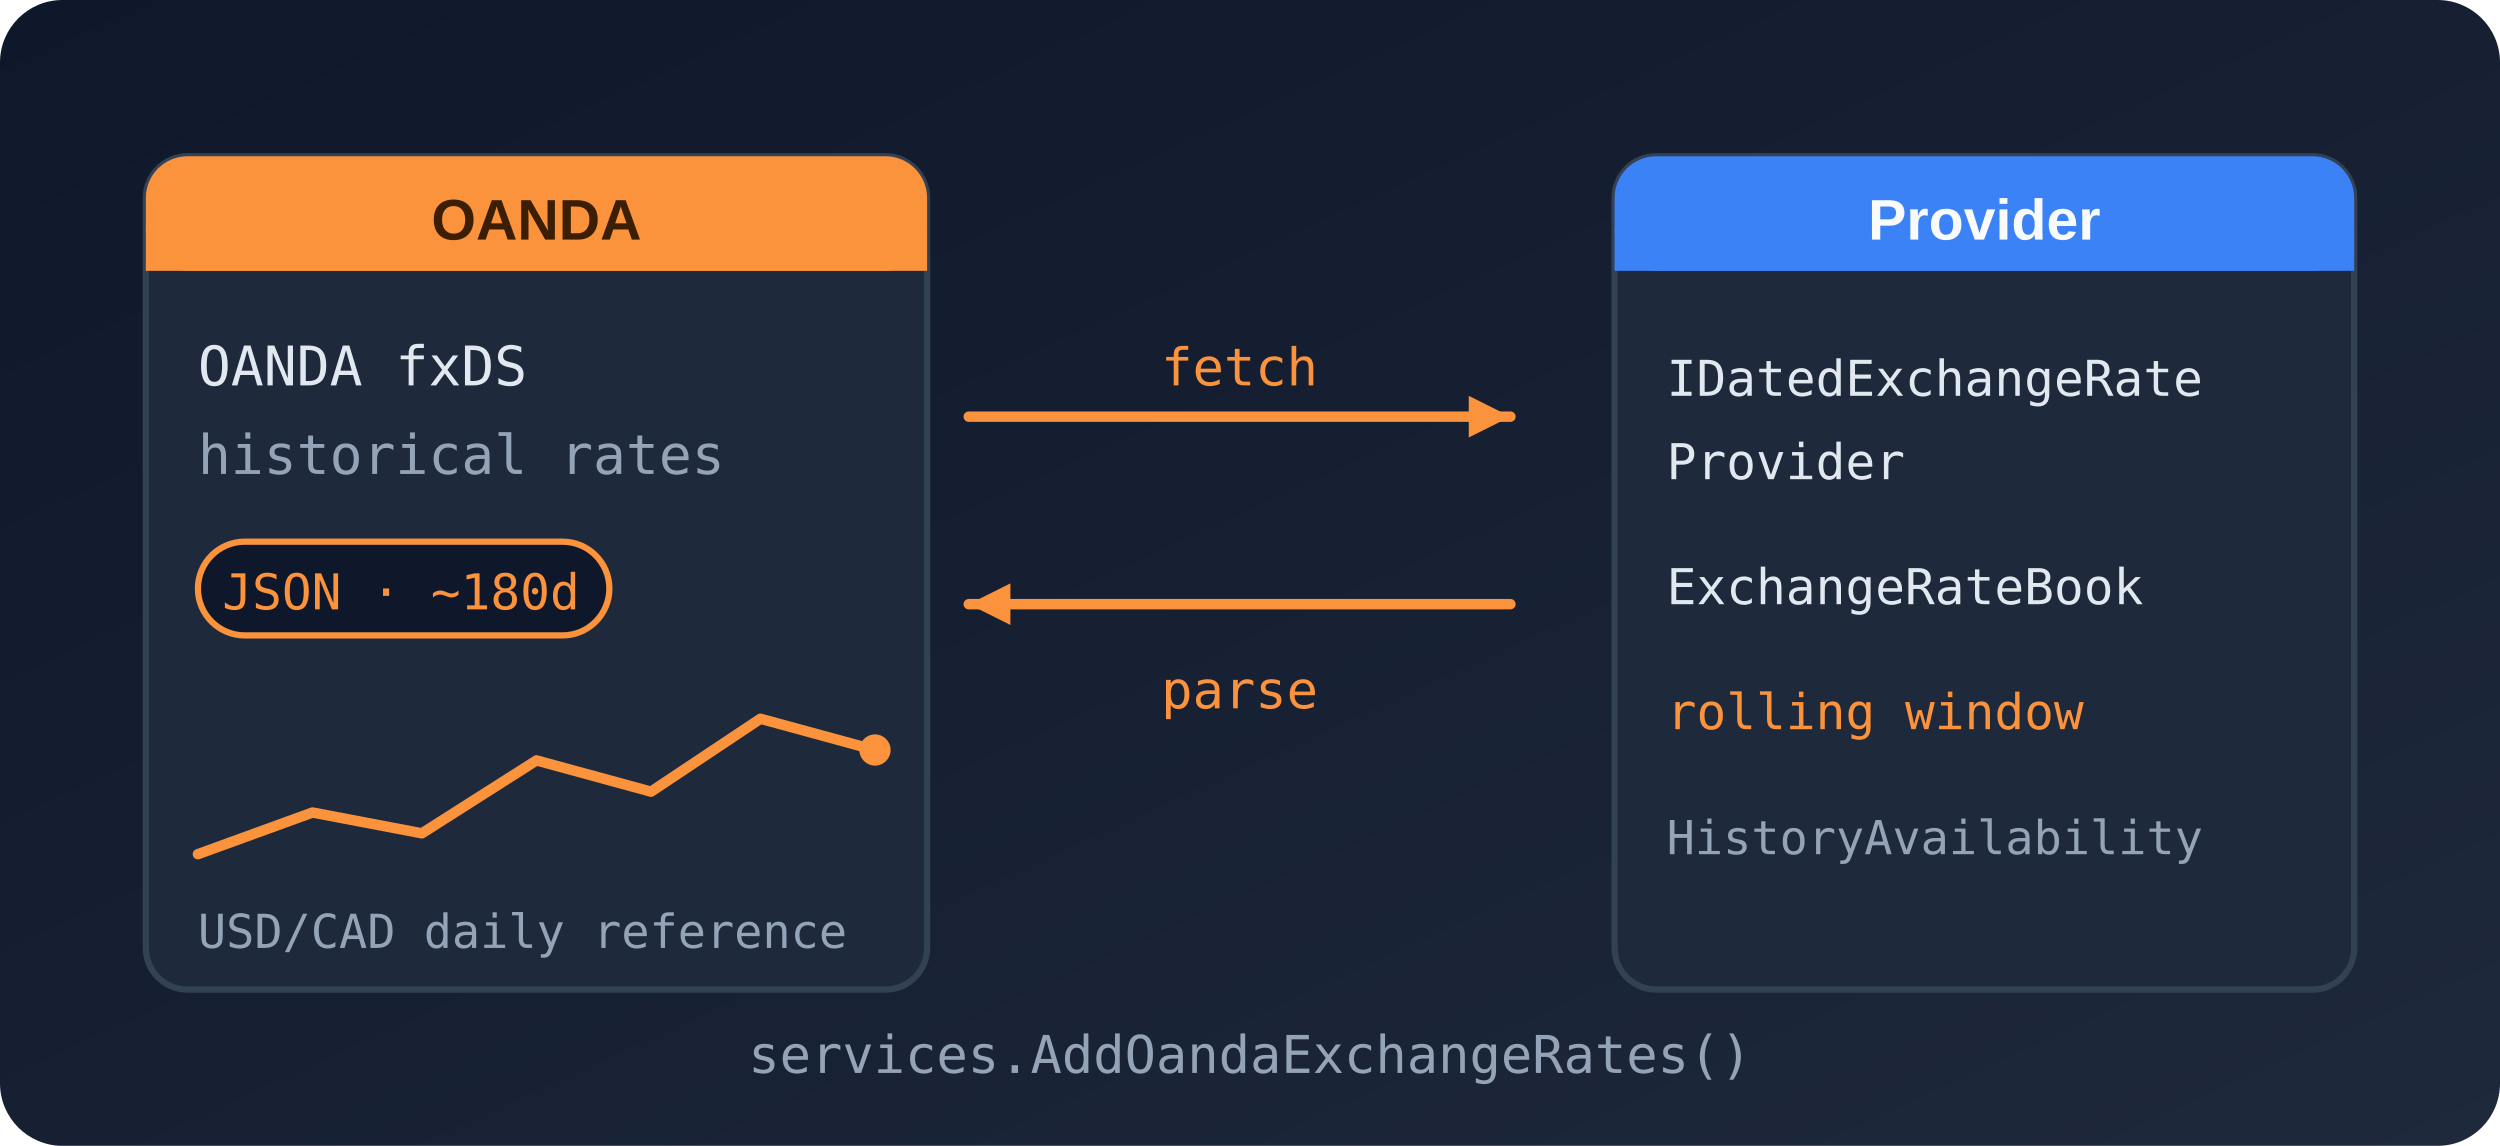
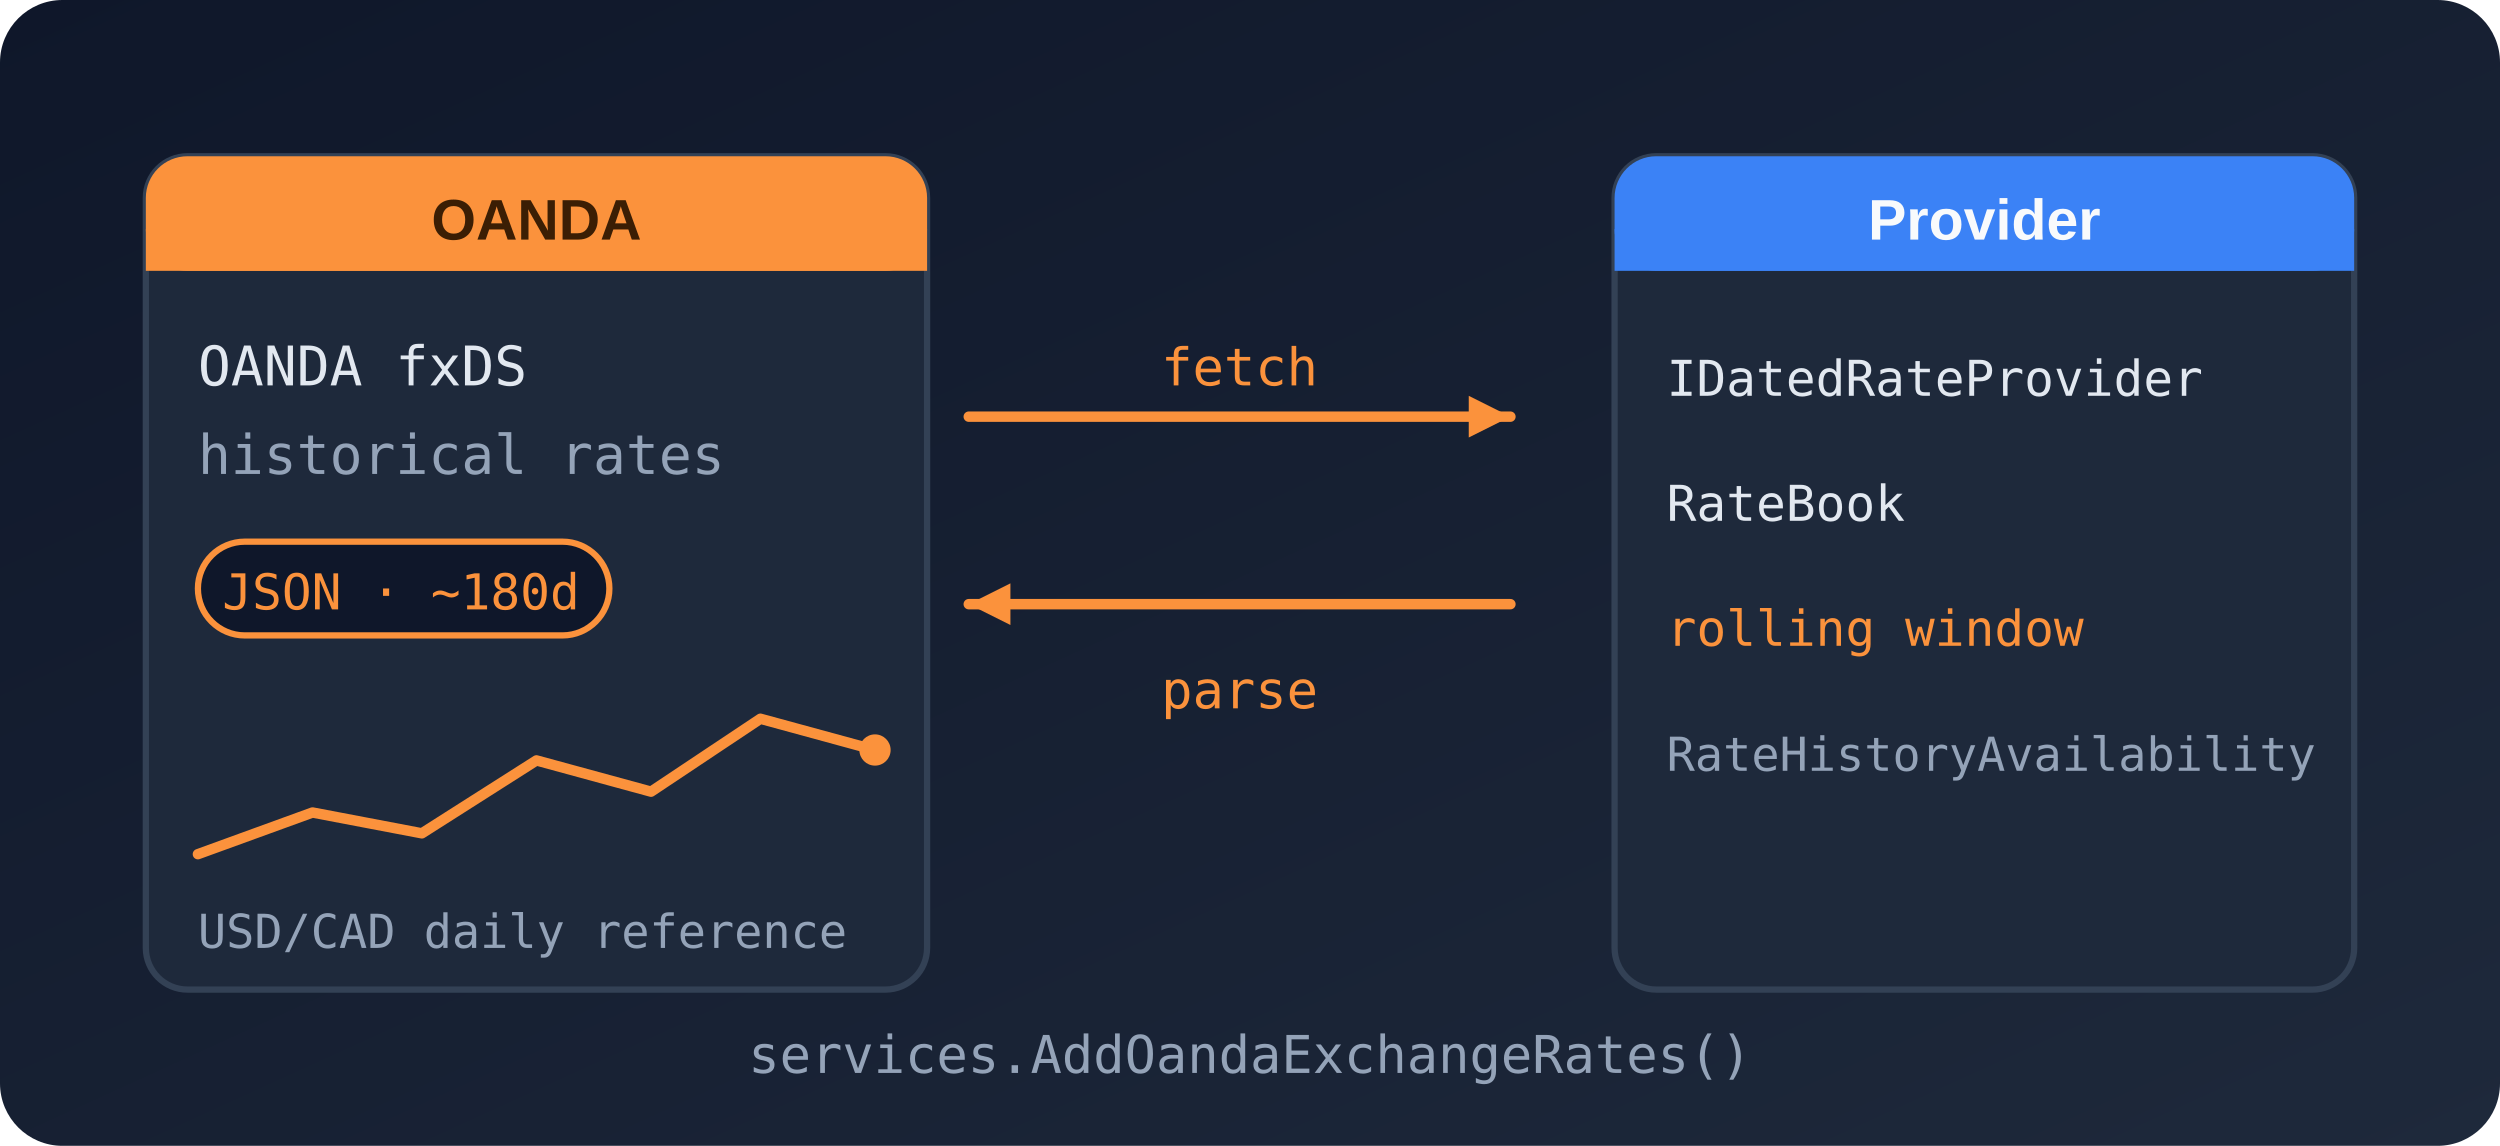
<svg xmlns="http://www.w3.org/2000/svg" viewBox="0 0 480 220" role="img" aria-label="Bodu.Financial.ExchangeRates.Oanda — OANDA exchange-rate provider">
  <defs>
    <linearGradient id="fxoanda-bg" x1="0" y1="0" x2="1" y2="1">
      <stop offset="0" stop-color="#0F172A" />
      <stop offset="1" stop-color="#1E293B" />
    </linearGradient>
  </defs>
  <rect width="480" height="220" rx="12" fill="url(#fxoanda-bg)" />
  <g transform="translate(28 30)" font-family="'Segoe UI','Helvetica Neue',Arial,sans-serif" font-size="11">
    <rect width="150" height="160" rx="8" fill="#1E293B" stroke="#334155" stroke-width="1.2" />
    <rect width="150" height="22" rx="8" fill="#FB923C" />
    <rect y="14" width="150" height="8" fill="#FB923C" />
    <text x="75" y="16" fill="#3B1E04" text-anchor="middle" font-weight="700" font-size="11">OANDA</text>
    <g fill="#E2E8F0" font-family="'Consolas','Menlo',monospace" font-size="10.5">
      <text x="10" y="44">OANDA fxDS</text>
      <text x="10" y="61">
        <tspan fill="#94A3B8">historical rates</tspan>
      </text>
    </g>
    <rect x="10" y="74" width="79" height="18" rx="9" fill="#0F172A" stroke="#FB923C" stroke-width="1.2" />
    <text x="49" y="87" fill="#FB923C" text-anchor="middle" font-family="'Consolas','Menlo',monospace" font-size="9.5">JSON · ~180d</text>
    <g transform="translate(10 100)">
      <polyline points="0,34 22,26 43,30 65,16 87,22 108,8 130,14" fill="none" stroke="#FB923C" stroke-width="2" stroke-linecap="round" stroke-linejoin="round" />
      <circle cx="130" cy="14" r="3" fill="#FB923C" />
      <text x="0" y="52" fill="#94A3B8" font-family="'Consolas','Menlo',monospace" font-size="9">USD/CAD daily reference</text>
    </g>
  </g>
  <g transform="translate(186 80)" fill="none" stroke="#FB923C" stroke-width="2" stroke-linecap="round">
    <line x1="0" y1="0" x2="104" y2="0" />
    <polygon points="104,0 96,-4 96,4" fill="#FB923C" stroke="none" />
    <line x1="104" y1="36" x2="0" y2="36" />
    <polygon points="0,36 8,32 8,40" fill="#FB923C" stroke="none" />
  </g>
  <g transform="translate(186 80)" fill="#FB923C" font-family="'Consolas','Menlo',monospace" font-size="10" text-anchor="middle">
    <text x="52" y="-6">fetch</text>
    <text x="52" y="56">parse</text>
  </g>
  <g transform="translate(310 30)" font-family="'Segoe UI','Helvetica Neue',Arial,sans-serif" font-size="11">
    <rect width="142" height="160" rx="8" fill="#1E293B" stroke="#334155" stroke-width="1.2" />
    <rect width="142" height="22" rx="8" fill="#3B82F6" />
    <rect y="14" width="142" height="8" fill="#3B82F6" />
    <text x="71" y="16" fill="#F8FAFC" text-anchor="middle" font-weight="700" font-size="11">Provider</text>
    <g fill="#E2E8F0" font-family="'Consolas','Menlo',monospace" font-size="9.5">
-       <text x="10" y="46">IDatedExchangeRate</text>
-       <text x="10" y="62">Provider</text>
-       <text x="10" y="86">ExchangeRateBook</text>
-       <text x="10" y="110">
+       <text x="10" y="46">IDatedRateProvider</text>
+       <text x="10" y="70">RateBook</text>
+       <text x="10" y="94">
        <tspan fill="#FB923C">rolling window</tspan>
      </text>
-       <text x="10" y="134">
-         <tspan fill="#94A3B8" font-size="9">HistoryAvailability</tspan>
+       <text x="10" y="118">
+         <tspan fill="#94A3B8" font-size="9">RateHistoryAvailability</tspan>
      </text>
    </g>
  </g>
  <g fill="#94A3B8" font-family="'Consolas','Menlo',monospace" font-size="10">
    <text x="240" y="206" text-anchor="middle">services.AddOandaExchangeRates()</text>
  </g>
</svg>
